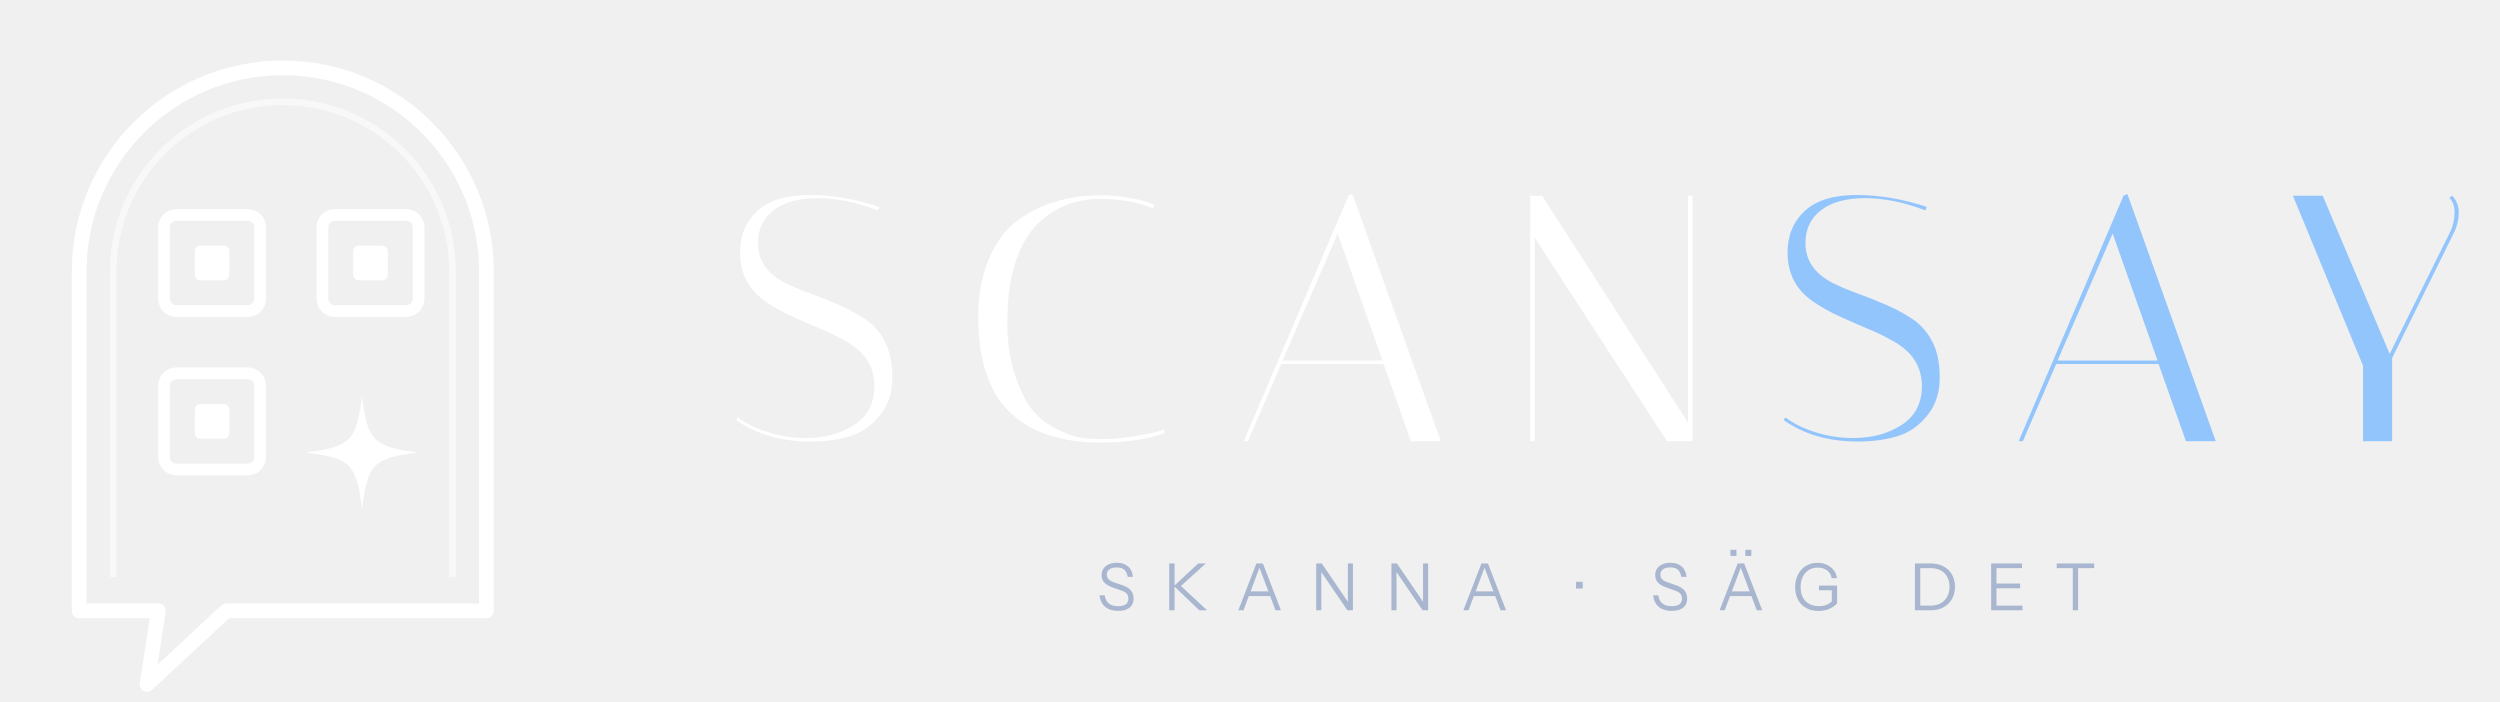
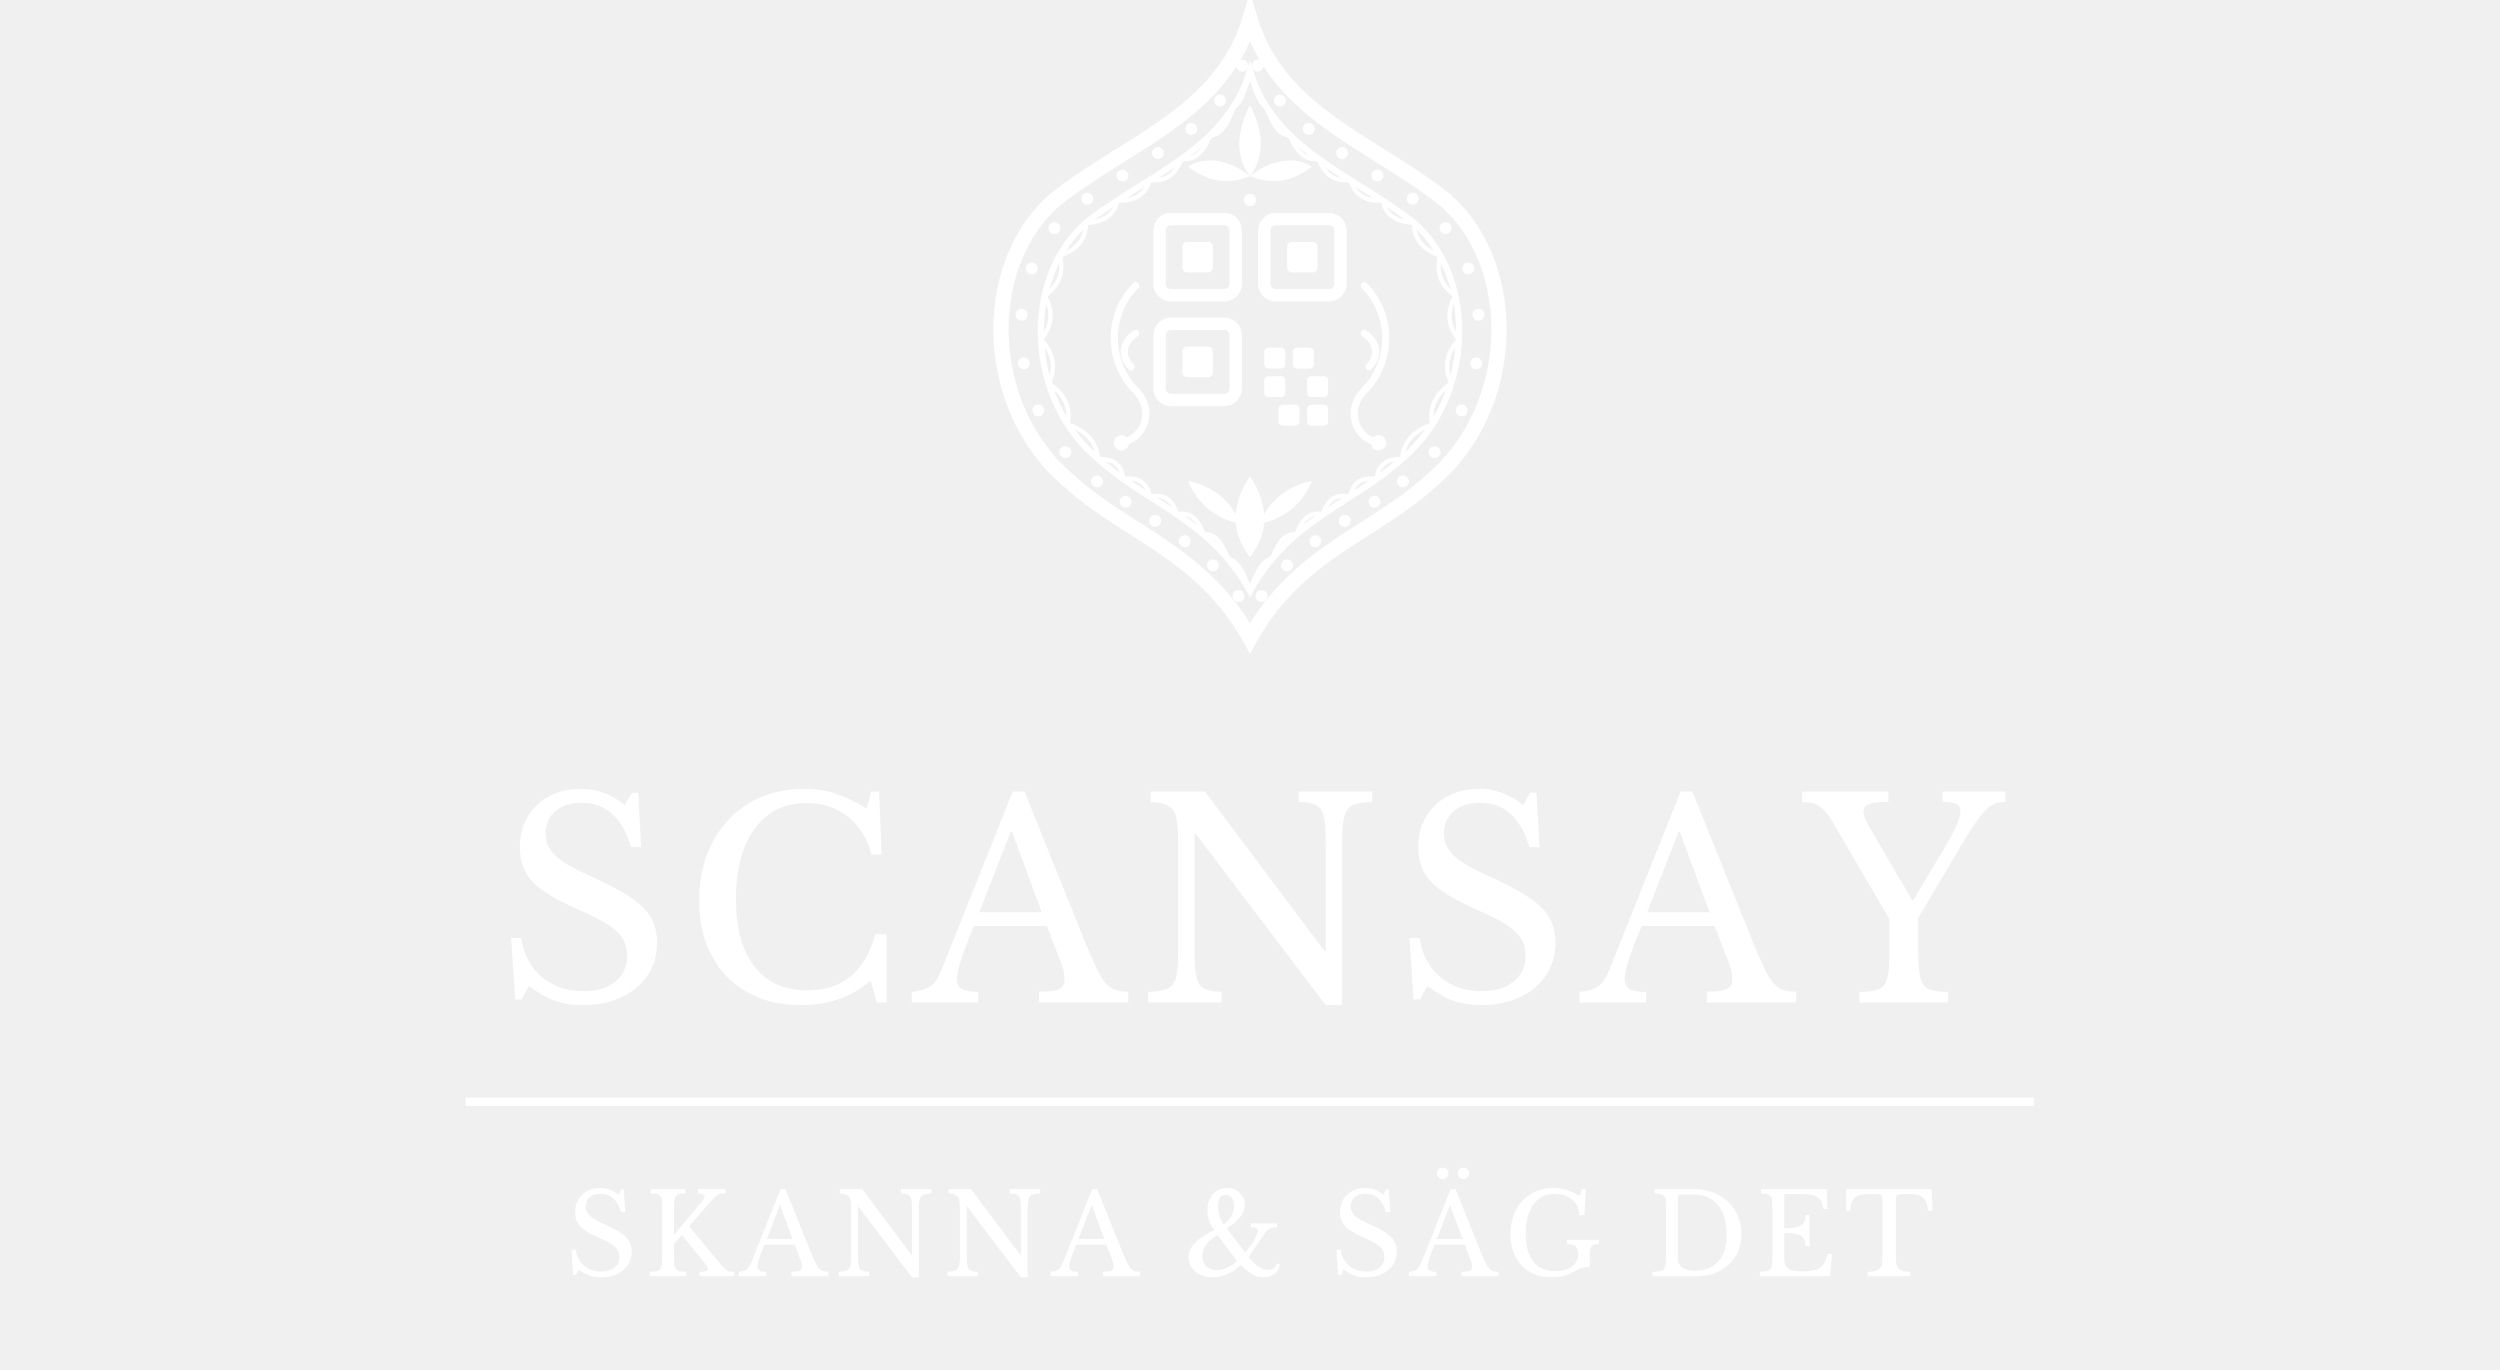
- <svg xmlns="http://www.w3.org/2000/svg" viewBox="0 0 442 124" width="442" height="124">
-   <defs>
-     <linearGradient id="sg" x1="0" y1="0" x2="1" y2="1">
-       <stop offset="0" stop-color="#3B82F6" />
-       <stop offset="1" stop-color="#1D4ED8" />
-     </linearGradient>
-   </defs>
-   <g>
-     <path d="M14 108 V48 A36 36 0 0 1 86 48 V108 H40 L26 121 L28 108 Z" fill="none" stroke="#FFFFFF" stroke-width="2.6" stroke-linejoin="round" />
-     <path d="M20 102 V48 A30 30 0 0 1 80 48 V102" fill="none" stroke="#FFFFFF" stroke-width="1.17" opacity=".55" />
-     <rect x="29" y="38" width="17" height="17" rx="2.2" fill="none" stroke="#FFFFFF" stroke-width="2.08" />
-     <rect x="34.44" y="43.44" width="6.12" height="6.12" rx="1" fill="#FFFFFF" />
-     <rect x="57" y="38" width="17" height="17" rx="2.2" fill="none" stroke="#FFFFFF" stroke-width="2.08" />
-     <rect x="62.44" y="43.44" width="6.12" height="6.12" rx="1" fill="#FFFFFF" />
-     <rect x="29" y="66" width="17" height="17" rx="2.2" fill="none" stroke="#FFFFFF" stroke-width="2.08" />
-     <rect x="34.44" y="71.44" width="6.12" height="6.12" rx="1" fill="#FFFFFF" />
-     <path d="M64 70 C65 78 66 79 74 80 C66 81 65 82 64 90 C63 82 62 81 54 80 C62 79 63 78 64 70 Z" fill="#FFFFFF" />
+ <svg xmlns="http://www.w3.org/2000/svg" viewBox="0 0 420 230" width="420" height="230">
+   <g transform="translate(162.0 0) scale(0.8)">
+     <g fill="none" stroke="#FFFFFF">
+       <path d="M60.00 4.00 C66.00 24.00 86.00 30.00 101.00 42.00 C117.00 56.00 116.00 86.00 98.00 101.00 C86.00 112.00 70.00 116.00 60.00 134.00 C50.00 116.00 34.00 112.00 22.00 101.00 C4.00 86.00 3.00 56.00 19.00 42.00 C34.00 30.00 54.00 24.00 60.00 4.00 Z" stroke-width="3.2" />
+       <path d="M60.00 14.88 C65.04 31.68 81.84 36.72 94.44 46.80 C107.88 58.56 107.04 83.76 91.92 96.36 C81.84 105.60 68.40 108.96 60.00 124.08 C51.60 108.96 38.16 105.60 28.08 96.36 C12.96 83.76 12.12 58.56 25.56 46.80 C38.16 36.72 54.96 31.68 60.00 14.88 Z" stroke-width="1.3" />
+     </g>
+     <g fill="#FFFFFF">
+       <circle cx="61.64" cy="13.78" r="1.25" />
+       <circle cx="66.28" cy="21.11" r="1.25" />
+       <circle cx="72.34" cy="27.06" r="1.25" />
+       <circle cx="79.34" cy="32.14" r="1.25" />
+       <circle cx="86.78" cy="36.87" r="1.25" />
+       <circle cx="94.18" cy="41.74" r="1.25" />
+       <circle cx="101.07" cy="47.91" r="1.25" />
+       <circle cx="105.83" cy="56.37" r="1.25" />
+       <circle cx="107.97" cy="66.10" r="1.25" />
+       <circle cx="107.51" cy="76.31" r="1.25" />
+       <circle cx="104.45" cy="86.19" r="1.25" />
+       <circle cx="98.77" cy="94.96" r="1.25" />
+       <circle cx="92.13" cy="101.09" r="1.25" />
+       <circle cx="86.13" cy="105.36" r="1.25" />
+       <circle cx="79.91" cy="109.37" r="1.25" />
+       <circle cx="73.71" cy="113.65" r="1.25" />
+       <circle cx="67.79" cy="118.73" r="1.25" />
+       <circle cx="62.41" cy="125.16" r="1.25" />
+       <circle cx="57.59" cy="125.16" r="1.25" />
+       <circle cx="52.21" cy="118.73" r="1.25" />
+       <circle cx="46.29" cy="113.65" r="1.25" />
+       <circle cx="40.09" cy="109.37" r="1.25" />
+       <circle cx="33.87" cy="105.36" r="1.25" />
+       <circle cx="27.87" cy="101.09" r="1.25" />
+       <circle cx="21.23" cy="94.96" r="1.25" />
+       <circle cx="15.55" cy="86.19" r="1.25" />
+       <circle cx="12.49" cy="76.31" r="1.25" />
+       <circle cx="12.03" cy="66.10" r="1.25" />
+       <circle cx="14.17" cy="56.37" r="1.25" />
+       <circle cx="18.93" cy="47.91" r="1.25" />
+       <circle cx="25.82" cy="41.74" r="1.25" />
+       <circle cx="33.22" cy="36.87" r="1.25" />
+       <circle cx="40.66" cy="32.14" r="1.25" />
+       <circle cx="47.66" cy="27.06" r="1.25" />
+       <circle cx="53.72" cy="21.11" r="1.25" />
+       <circle cx="58.36" cy="13.78" r="1.25" />
+     </g>
+     <g fill="none" stroke="#FFFFFF" stroke-width=".9">
+       <path d="M60.00 14.88 Q61.61 21.83 63.43 22.38" />
+       <path d="M63.43 22.38 Q65.50 28.55 68.37 28.38" />
+       <path d="M68.37 28.38 Q70.52 33.96 74.39 33.36" />
+       <path d="M74.39 33.36 Q76.31 38.45 81.03 37.78" />
+       <path d="M81.03 37.78 Q82.51 42.48 87.86 42.10" />
+       <path d="M87.86 42.10 Q88.75 46.57 94.44 46.80" />
+       <path d="M94.44 46.80 Q94.44 51.86 99.97 53.68" />
+       <path d="M99.97 53.68 Q98.52 58.91 103.12 62.08" />
+       <path d="M103.12 62.08 Q100.33 67.06 103.89 71.27" />
+       <path d="M103.89 71.27 Q99.90 75.61 102.28 80.52" />
+       <path d="M102.28 80.52 Q97.24 83.86 98.29 89.13" />
+       <path d="M98.29 89.13 Q92.35 91.12 91.92 96.36" />
+       <path d="M91.92 96.36 Q86.91 96.32 86.64 100.57" />
+       <path d="M86.64 100.57 Q81.86 99.91 81.03 104.29" />
+       <path d="M81.03 104.29 Q76.68 103.33 75.33 108.02" />
+       <path d="M75.33 108.02 Q71.55 107.08 69.77 112.23" />
+       <path d="M69.77 112.23 Q66.65 111.67 64.58 117.42" />
+       <path d="M64.58 117.42 Q62.14 117.55 60.00 124.08" />
+       <path d="M60.00 124.08 Q57.86 117.55 55.42 117.42" />
+       <path d="M55.42 117.42 Q53.35 111.67 50.23 112.23" />
+       <path d="M50.23 112.23 Q48.45 107.08 44.67 108.02" />
+       <path d="M44.67 108.02 Q43.32 103.33 38.97 104.29" />
+       <path d="M38.97 104.29 Q38.14 99.91 33.36 100.57" />
+       <path d="M33.36 100.57 Q33.09 96.32 28.08 96.36" />
+       <path d="M28.08 96.36 Q27.65 91.12 21.71 89.13" />
+       <path d="M21.71 89.13 Q22.76 83.86 17.72 80.52" />
+       <path d="M17.72 80.52 Q20.10 75.61 16.11 71.27" />
+       <path d="M16.11 71.27 Q19.67 67.06 16.88 62.08" />
+       <path d="M16.88 62.08 Q21.48 58.91 20.03 53.68" />
+       <path d="M20.03 53.68 Q25.56 51.86 25.56 46.80" />
+       <path d="M25.56 46.80 Q31.25 46.57 32.14 42.10" />
+       <path d="M32.14 42.10 Q37.49 42.48 38.97 37.78" />
+       <path d="M38.97 37.78 Q43.69 38.45 45.62 33.36" />
+       <path d="M45.62 33.36 Q49.48 33.96 51.63 28.38" />
+       <path d="M51.63 28.38 Q54.50 28.55 56.57 22.38" />
+       <path d="M56.57 22.38 Q58.39 21.83 60.00 14.88" />
+     </g>
+     <g fill="none" stroke="#FFFFFF" stroke-width="1.5" stroke-linecap="round">
+       <path d="M36 60 C30 66 30 76 36 82 C40 86 38 92 33 93 M36 70 C33 72 33 75 35 77" />
+       <path d="M36 60 C30 66 30 76 36 82 C40 86 38 92 33 93 M36 70 C33 72 33 75 35 77" transform="translate(120 0) scale(-1 1)" />
+     </g>
+     <g fill="#FFFFFF">
+       <circle cx="33" cy="93" r="1.6" />
+       <circle cx="87" cy="93" r="1.6" />
+       <circle cx="60" cy="42" r="1.3" />
+     </g>
+     <path d="M60 22 C63 28 63 33 60 37 C57 33 57 28 60 22 Z" fill="#FFFFFF" />
+     <path d="M60 37 C55 33 50 33 47 35 C51 38 55 39 60 37 Z M60 37 C65 33 70 33 73 35 C69 38 65 39 60 37 Z" fill="#FFFFFF" />
+     <path d="M60 100 C56 106 56 112 60 117 C64 112 64 106 60 100 Z" fill="#FFFFFF" />
+     <path d="M47 101 C52 102 56 105 58 110 C53 109 49 106 47 101 Z M73 101 C68 102 64 105 62 110 C67 109 71 106 73 101 Z" fill="#FFFFFF" />
+     <rect x="41" y="46" width="16" height="16" rx="2.4" fill="none" stroke="#FFFFFF" stroke-width="2.6" />
+     <rect x="45.8" y="50.8" width="6.4" height="6.4" rx="1" fill="#FFFFFF" />
+     <rect x="63" y="46" width="16" height="16" rx="2.4" fill="none" stroke="#FFFFFF" stroke-width="2.6" />
+     <rect x="67.8" y="50.8" width="6.4" height="6.4" rx="1" fill="#FFFFFF" />
+     <rect x="41" y="68" width="16" height="16" rx="2.4" fill="none" stroke="#FFFFFF" stroke-width="2.6" />
+     <rect x="45.8" y="72.8" width="6.4" height="6.4" rx="1" fill="#FFFFFF" />
+     <rect x="63" y="73" width="4.4" height="4.4" rx=".9" fill="#FFFFFF" />
+     <rect x="69" y="73" width="4.4" height="4.4" rx=".9" fill="#FFFFFF" />
+     <rect x="63" y="79" width="4.4" height="4.4" rx=".9" fill="#FFFFFF" />
+     <rect x="72" y="85" width="4.4" height="4.4" rx=".9" fill="#FFFFFF" />
+     <rect x="66" y="85" width="4.4" height="4.4" rx=".9" fill="#FFFFFF" />
+     <rect x="72" y="79" width="4.4" height="4.4" rx=".9" fill="#FFFFFF" />
  </g>
-   <g transform="translate(128.00 78)">
-     <path d="M27.218 -40.796Q21.576 -42.966 16.585 -42.966Q11.594 -42.966 8.804 -40.858Q6.014 -38.75 6.014 -35.03Q6.014 -30.504 10.726 -28.024Q12.834 -26.97 15.345 -26.071Q17.856 -25.172 20.398 -24.056Q22.94 -22.94 25.048 -21.514Q27.156 -20.088 28.458 -17.577Q29.76 -15.066 29.76 -11.191Q29.76 -7.316 27.59 -4.588Q25.42 -1.86 22.351 -0.899Q19.282 0.062 15.19 0.062Q7.564 0.062 2.17 -3.72L2.48 -4.216Q4.526 -2.604 7.781 -1.581Q11.036 -0.558 14.446 -0.558Q19.468 -0.558 23.033 -2.883Q26.598 -5.208 26.598 -9.734Q26.598 -14.694 21.886 -17.484Q19.778 -18.724 17.267 -19.778Q14.756 -20.832 12.214 -21.979Q9.672 -23.126 7.564 -24.552Q2.852 -27.652 2.852 -33.356Q2.852 -37.882 5.89 -40.703Q8.928 -43.524 15.035 -43.524Q21.142 -43.524 27.466 -41.416Z M66.588 0.248Q54.994 0.248 49.414 -6.324Q47.43 -8.68 46.19 -12.586Q44.95 -16.492 44.95 -22.072Q44.95 -27.652 46.779 -32.085Q48.608 -36.518 51.77 -38.936Q57.908 -43.462 66.588 -43.462Q69.068 -43.462 71.424 -43.059Q73.78 -42.656 74.958 -42.222L76.074 -41.788L75.888 -41.168Q71.672 -42.842 66.588 -42.842Q60.016 -42.842 55.614 -38.564Q52.266 -35.402 50.902 -29.264Q50.096 -25.792 50.096 -20.77Q50.096 -15.748 51.522 -11.501Q52.948 -7.254 54.777 -5.208Q56.606 -3.162 59.21 -1.953Q61.814 -0.744 63.364 -0.558Q64.914 -0.372 67.115 -0.372Q69.316 -0.372 72.106 -0.806Q74.896 -1.24 76.322 -1.612L77.748 -2.046L77.934 -1.426Q73.222 0.248 66.588 0.248Z M92.628 0.0H91.884L110.422 -43.4L111.104 -43.71L126.728 0.0H121.458L116.622 -13.64H98.518ZM108.5 -36.704 98.766 -14.26H116.436Z M143.344 0.0H142.538V-43.4H144.646L170.438 -3.286V-43.4H171.244V0.0H166.718L143.344 -35.96Z" fill="#FFFFFF" />
-     <g transform="translate(185.19 0)">
-       <path d="M27.218 -40.796Q21.576 -42.966 16.585 -42.966Q11.594 -42.966 8.804 -40.858Q6.014 -38.75 6.014 -35.03Q6.014 -30.504 10.726 -28.024Q12.834 -26.97 15.345 -26.071Q17.856 -25.172 20.398 -24.056Q22.94 -22.94 25.048 -21.514Q27.156 -20.088 28.458 -17.577Q29.76 -15.066 29.76 -11.191Q29.76 -7.316 27.59 -4.588Q25.42 -1.86 22.351 -0.899Q19.282 0.062 15.19 0.062Q7.564 0.062 2.17 -3.72L2.48 -4.216Q4.526 -2.604 7.781 -1.581Q11.036 -0.558 14.446 -0.558Q19.468 -0.558 23.033 -2.883Q26.598 -5.208 26.598 -9.734Q26.598 -14.694 21.886 -17.484Q19.778 -18.724 17.267 -19.778Q14.756 -20.832 12.214 -21.979Q9.672 -23.126 7.564 -24.552Q2.852 -27.652 2.852 -33.356Q2.852 -37.882 5.89 -40.703Q8.928 -43.524 15.035 -43.524Q21.142 -43.524 27.466 -41.416Z M44.454 0.0H43.71L62.248 -43.4L62.93 -43.71L78.554 0.0H73.284L68.448 -13.64H50.344ZM60.326 -36.704 50.592 -14.26H68.262Z M120.342 -43.4Q121.52 -42.222 121.52 -40.362Q121.52 -38.812 120.838 -37.2L109.74 -14.694V0.0H104.594V-13.33L92.194 -43.4H97.464L109.306 -15.438L120.094 -37.2Q120.776 -38.75 120.776 -40.424Q120.776 -42.098 119.846 -43.028Z" fill="#93C5FD" />
-     </g>
+   <g transform="translate(83.2 168.4)">
+     <path d="M3.358 -0.506 2.668 -10.81H4.37Q5.014 -6.624 7.843 -4.255Q10.672 -1.886 14.812 -1.886Q18.216 -1.886 20.194 -3.519Q22.172 -5.152 22.172 -7.866Q22.172 -9.43 21.459 -10.649Q20.746 -11.868 18.998 -13.018Q17.25 -14.168 14.122 -15.502Q10.304 -17.204 8.119 -18.722Q5.934 -20.24 5.037 -22.011Q4.14 -23.782 4.14 -26.128Q4.14 -28.98 5.451 -31.188Q6.762 -33.396 9.085 -34.638Q11.408 -35.88 14.444 -35.88Q18.308 -35.88 21.758 -33.166L22.954 -35.236H24.012L24.518 -26.082H22.816Q21.712 -29.854 19.619 -31.694Q17.526 -33.534 14.582 -33.534Q11.776 -33.534 10.12 -32.131Q8.464 -30.728 8.464 -28.428Q8.464 -26.266 10.028 -24.725Q11.592 -23.184 15.502 -21.436Q20.056 -19.412 22.609 -17.71Q25.162 -16.008 26.174 -14.214Q27.186 -12.42 27.186 -9.982Q27.186 -6.9 25.599 -4.554Q24.012 -2.208 21.206 -0.874Q18.4 0.46 14.674 0.46Q12.052 0.46 9.959 -0.299Q7.866 -1.058 5.704 -2.76L4.416 -0.506Z M62.376 -32.568 63.204 -35.42H64.492L64.906 -24.84H63.204Q62.192 -28.842 59.294 -31.165Q56.396 -33.488 52.302 -33.488Q48.576 -33.488 45.931 -31.556Q43.286 -29.624 41.86 -26.013Q40.434 -22.402 40.434 -17.388Q40.434 -10.028 43.539 -6.026Q46.644 -2.024 52.44 -2.024Q61.318 -2.024 63.848 -11.454H65.734V0.0H64.124L63.066 -3.634Q58.236 0.46 51.382 0.46Q46.184 0.46 42.343 -1.702Q38.502 -3.864 36.386 -7.797Q34.27 -11.73 34.27 -17.112Q34.27 -22.678 36.501 -26.91Q38.732 -31.142 42.711 -33.511Q46.69 -35.88 51.888 -35.88Q54.648 -35.88 57.109 -35.098Q59.57 -34.316 62.376 -32.568Z M69.966 0.0V-1.748Q72.082 -1.978 73.14 -2.737Q74.198 -3.496 74.98 -5.474L86.94 -35.42H88.918L99.36 -9.476Q100.418 -6.9 101.2 -5.359Q101.982 -3.818 102.718 -3.059Q103.454 -2.3 104.305 -2.047Q105.156 -1.794 106.352 -1.794V0.0H91.356V-1.794Q93.794 -1.794 94.714 -2.254Q95.634 -2.714 95.634 -3.772Q95.634 -4.692 95.427 -5.497Q95.22 -6.302 94.576 -7.866L92.69 -12.834H80.408Q78.844 -9.062 78.2 -6.992Q77.556 -4.922 77.556 -4.002Q77.556 -2.714 78.407 -2.231Q79.258 -1.748 81.144 -1.748V0.0ZM81.328 -15.134H91.816L86.802 -28.704H86.618Z M139.518 0.46 117.668 -28.336H117.484V-8.694Q117.484 -5.658 117.806 -4.209Q118.128 -2.76 119.117 -2.3Q120.106 -1.84 122.038 -1.748V0.0H109.664V-1.748Q111.826 -1.84 112.907 -2.3Q113.988 -2.76 114.356 -4.14Q114.724 -5.52 114.724 -8.372V-27.048Q114.724 -29.67 114.402 -31.05Q114.08 -32.43 113.091 -33.005Q112.102 -33.58 110.124 -33.672V-35.42H119.232L139.334 -8.602H139.518V-26.726Q139.518 -29.762 139.196 -31.211Q138.874 -32.66 137.908 -33.143Q136.942 -33.626 134.964 -33.672V-35.42H147.338V-33.672Q145.176 -33.626 144.095 -33.143Q143.014 -32.66 142.646 -31.28Q142.278 -29.9 142.278 -27.048V0.46Z M154.284 -0.506 153.594 -10.81H155.296Q155.94 -6.624 158.769 -4.255Q161.598 -1.886 165.738 -1.886Q169.142 -1.886 171.12 -3.519Q173.098 -5.152 173.098 -7.866Q173.098 -9.43 172.385 -10.649Q171.672 -11.868 169.924 -13.018Q168.176 -14.168 165.048 -15.502Q161.23 -17.204 159.045 -18.722Q156.86 -20.24 155.963 -22.011Q155.066 -23.782 155.066 -26.128Q155.066 -28.98 156.377 -31.188Q157.688 -33.396 160.011 -34.638Q162.334 -35.88 165.37 -35.88Q169.234 -35.88 172.684 -33.166L173.88 -35.236H174.938L175.444 -26.082H173.742Q172.638 -29.854 170.545 -31.694Q168.452 -33.534 165.508 -33.534Q162.702 -33.534 161.046 -32.131Q159.39 -30.728 159.39 -28.428Q159.39 -26.266 160.954 -24.725Q162.518 -23.184 166.428 -21.436Q170.982 -19.412 173.535 -17.71Q176.088 -16.008 177.1 -14.214Q178.112 -12.42 178.112 -9.982Q178.112 -6.9 176.525 -4.554Q174.938 -2.208 172.132 -0.874Q169.326 0.46 165.6 0.46Q162.978 0.46 160.885 -0.299Q158.792 -1.058 156.63 -2.76L155.342 -0.506Z M182.16 0.0V-1.748Q184.276 -1.978 185.334 -2.737Q186.392 -3.496 187.174 -5.474L199.134 -35.42H201.112L211.554 -9.476Q212.612 -6.9 213.394 -5.359Q214.176 -3.818 214.912 -3.059Q215.648 -2.3 216.499 -2.047Q217.35 -1.794 218.546 -1.794V0.0H203.55V-1.794Q205.988 -1.794 206.908 -2.254Q207.828 -2.714 207.828 -3.772Q207.828 -4.692 207.621 -5.497Q207.414 -6.302 206.77 -7.866L204.884 -12.834H192.602Q191.038 -9.062 190.394 -6.992Q189.75 -4.922 189.75 -4.002Q189.75 -2.714 190.601 -2.231Q191.452 -1.748 193.338 -1.748V0.0ZM193.522 -15.134H204.01L198.996 -28.704H198.812Z M225.032 -29.716Q224.112 -31.326 223.33 -32.177Q222.548 -33.028 221.697 -33.35Q220.846 -33.672 219.558 -33.672V-35.42H234.048V-33.672Q231.794 -33.672 230.828 -33.327Q229.862 -32.982 229.862 -32.108Q229.862 -31.142 230.92 -29.348L238.05 -17.158H238.234L243.432 -25.898Q244.904 -28.336 245.525 -29.785Q246.146 -31.234 246.146 -32.108Q246.146 -32.982 245.479 -33.327Q244.812 -33.672 243.156 -33.672V-35.42H253.69V-33.672Q252.402 -33.672 251.413 -33.12Q250.424 -32.568 249.228 -30.935Q248.032 -29.302 246.146 -26.128L239.062 -14.168V-8.694Q239.062 -5.704 239.407 -4.209Q239.752 -2.714 240.81 -2.231Q241.868 -1.748 244.076 -1.748V0.0H229.172V-1.748Q231.38 -1.748 232.461 -2.231Q233.542 -2.714 233.887 -4.14Q234.232 -5.566 234.232 -8.372V-13.984Z" fill="#FFFFFF" />
  </g>
-   <g transform="translate(193.91 107.90)">
-     <path d="M3.795 0.103Q2.346 0.103 1.489 -0.61Q0.632 -1.323 0.483 -2.645H1.403Q1.53 -1.69 2.127 -1.208Q2.725 -0.725 3.784 -0.725Q4.681 -0.725 5.135 -1.064Q5.589 -1.403 5.589 -2.058Q5.589 -2.622 5.278 -2.955Q4.968 -3.289 4.312 -3.507L2.921 -3.99Q1.863 -4.359 1.357 -4.882Q0.851 -5.405 0.851 -6.21Q0.851 -6.877 1.184 -7.366Q1.518 -7.854 2.127 -8.13Q2.737 -8.406 3.542 -8.406Q4.784 -8.406 5.531 -7.757Q6.279 -7.107 6.394 -5.911H5.474Q5.324 -6.774 4.859 -7.176Q4.393 -7.579 3.519 -7.579Q2.691 -7.579 2.231 -7.245Q1.771 -6.912 1.771 -6.302Q1.771 -5.784 2.093 -5.474Q2.415 -5.163 3.094 -4.933L4.577 -4.416Q5.543 -4.082 6.026 -3.513Q6.509 -2.944 6.509 -2.07Q6.509 -1.035 5.802 -0.466Q5.095 0.103 3.795 0.103Z M12.811 0.0V-8.28H13.754V0.0ZM13.65 -4.301 17.951 -8.28H19.274L14.881 -4.301ZM18.136 0.0 13.627 -4.301H14.881L19.504 0.0Z M25.024 0.0 28.221 -8.28H29.049L25.933 0.0ZM31.602 0.0 28.485 -8.28H29.371L32.568 0.0ZM26.611 -3.346H30.935V-2.518H26.611Z M38.801 0.0V-8.28H39.778L44.528 -1.311L44.39 -1.288V-8.28H45.287V0.0H44.309L39.56 -6.969L39.698 -6.992V0.0Z M52.095 0.0V-8.28H53.072L57.822 -1.311L57.684 -1.288V-8.28H58.581V0.0H57.603L52.854 -6.969L52.992 -6.992V0.0Z M64.814 0.0 68.011 -8.28H68.839L65.722 0.0ZM71.392 0.0 68.275 -8.28H69.161L72.358 0.0ZM66.401 -3.346H70.725V-2.518H66.401Z M84.732 -3.853V-5.037H85.916V-3.853Z M101.671 0.103Q100.222 0.103 99.366 -0.61Q98.509 -1.323 98.359 -2.645H99.279Q99.406 -1.69 100.004 -1.208Q100.602 -0.725 101.66 -0.725Q102.557 -0.725 103.011 -1.064Q103.465 -1.403 103.465 -2.058Q103.465 -2.622 103.155 -2.955Q102.844 -3.289 102.189 -3.507L100.797 -3.99Q99.739 -4.359 99.233 -4.882Q98.727 -5.405 98.727 -6.21Q98.727 -6.877 99.061 -7.366Q99.394 -7.854 100.004 -8.13Q100.613 -8.406 101.418 -8.406Q102.66 -8.406 103.408 -7.757Q104.155 -7.107 104.27 -5.911H103.35Q103.201 -6.774 102.735 -7.176Q102.269 -7.579 101.395 -7.579Q100.567 -7.579 100.107 -7.245Q99.647 -6.912 99.647 -6.302Q99.647 -5.784 99.969 -5.474Q100.291 -5.163 100.97 -4.933L102.453 -4.416Q103.419 -4.082 103.902 -3.513Q104.385 -2.944 104.385 -2.07Q104.385 -1.035 103.678 -0.466Q102.971 0.103 101.671 0.103Z M110.112 0.0 113.309 -8.28H114.137L111.021 0.0ZM116.69 0.0 113.574 -8.28H114.459L117.656 0.0ZM111.699 -3.346H116.023V-2.518H111.699ZM114.666 -9.614V-10.695H115.724V-9.614ZM112.033 -9.614V-10.695H113.091V-9.614Z M127.615 0.115Q126.35 0.115 125.419 -0.402Q124.487 -0.92 123.981 -1.857Q123.475 -2.794 123.475 -4.071Q123.475 -5.348 123.976 -6.319Q124.476 -7.291 125.367 -7.843Q126.258 -8.395 127.42 -8.395Q128.328 -8.395 129.07 -8.05Q129.812 -7.705 130.289 -7.095Q130.766 -6.486 130.87 -5.681H129.927Q129.812 -6.532 129.139 -7.038Q128.466 -7.544 127.454 -7.544Q126.546 -7.544 125.867 -7.113Q125.189 -6.681 124.815 -5.911Q124.441 -5.141 124.441 -4.094Q124.441 -3.047 124.827 -2.294Q125.212 -1.541 125.942 -1.139Q126.672 -0.736 127.696 -0.736Q128.397 -0.736 128.95 -0.937Q129.501 -1.139 129.95 -1.564L130.893 -1.219Q130.26 -0.552 129.438 -0.219Q128.616 0.115 127.615 0.115ZM129.95 -1.219V-3.898L130.306 -3.542H127.684V-4.37H130.893V-1.219Z M145.21 0.0V-0.828H147.43Q148.465 -0.828 149.212 -1.248Q149.96 -1.667 150.362 -2.426Q150.765 -3.185 150.765 -4.186Q150.765 -5.175 150.362 -5.911Q149.96 -6.647 149.218 -7.05Q148.476 -7.452 147.43 -7.452H145.21V-8.28H147.43Q148.729 -8.28 149.695 -7.768Q150.661 -7.256 151.196 -6.331Q151.731 -5.405 151.731 -4.163Q151.731 -2.921 151.19 -1.984Q150.65 -1.046 149.69 -0.523Q148.729 0.0 147.441 0.0ZM144.647 0.0V-8.28H145.59V0.0Z M158.125 0.0V-8.28H159.068V0.0ZM158.608 0.0V-0.828H163.668V0.0ZM158.608 -3.898V-4.726H163.254V-3.898ZM158.608 -7.452V-8.28H163.576V-7.452Z M172.558 0.0V-7.452H169.717V-8.28H176.341V-7.452H173.5V0.0Z" fill="#A9B6CF" />
+   <rect x="78.2" y="184.4" width="263.5" height="1.4" fill="#FFFFFF" />
+   <g transform="translate(94.9 214.4)">
+     <path d="M1.387 -0.209 1.102 -4.465H1.805Q2.071 -2.736 3.239 -1.757Q4.408 -0.779 6.118 -0.779Q7.524 -0.779 8.341 -1.454Q9.158 -2.128 9.158 -3.249Q9.158 -3.895 8.863 -4.399Q8.569 -4.902 7.847 -5.377Q7.125 -5.852 5.833 -6.403Q4.256 -7.106 3.354 -7.733Q2.451 -8.36 2.08 -9.091Q1.71 -9.823 1.71 -10.792Q1.71 -11.97 2.252 -12.882Q2.793 -13.794 3.752 -14.307Q4.712 -14.82 5.966 -14.82Q7.562 -14.82 8.987 -13.699L9.481 -14.554H9.918L10.127 -10.773H9.424Q8.968 -12.331 8.104 -13.091Q7.239 -13.851 6.023 -13.851Q4.864 -13.851 4.18 -13.271Q3.496 -12.692 3.496 -11.742Q3.496 -10.849 4.142 -10.213Q4.788 -9.576 6.403 -8.854Q8.284 -8.018 9.338 -7.315Q10.393 -6.612 10.811 -5.871Q11.229 -5.13 11.229 -4.123Q11.229 -2.85 10.573 -1.881Q9.918 -0.912 8.759 -0.361Q7.6 0.19 6.061 0.19Q4.978 0.19 4.114 -0.123Q3.249 -0.437 2.356 -1.14L1.824 -0.209Z M18.335 -3.021Q18.335 -2.052 18.487 -1.558Q18.639 -1.064 19.085 -0.893Q19.532 -0.722 20.406 -0.722V0.0H14.25V-0.722Q15.143 -0.722 15.59 -0.893Q16.036 -1.064 16.188 -1.53Q16.34 -1.995 16.34 -2.888V-11.742Q16.34 -12.711 16.178 -13.177Q16.017 -13.642 15.608 -13.775Q15.2 -13.908 14.44 -13.908V-14.63H20.216V-13.908Q19.456 -13.908 19.047 -13.756Q18.639 -13.604 18.487 -13.11Q18.335 -12.616 18.335 -11.609V-6.916L23.085 -12.635Q23.465 -13.11 23.465 -13.376Q23.465 -13.908 22.382 -13.908V-14.63H26.961V-13.927Q26.467 -13.927 26.096 -13.832Q25.726 -13.737 25.355 -13.433Q24.985 -13.129 24.453 -12.502L20.881 -8.379L26.429 -1.71Q26.904 -1.159 27.322 -0.941Q27.74 -0.722 28.443 -0.722V0.0H22.61V-0.722Q23.351 -0.722 23.674 -0.845Q23.997 -0.969 23.997 -1.235Q23.997 -1.387 23.845 -1.672Q23.693 -1.957 23.351 -2.375L19.646 -6.935L18.335 -5.415Z M29.222 0.0V-0.722Q30.096 -0.817 30.533 -1.131Q30.97 -1.444 31.293 -2.261L36.233 -14.63H37.05L41.363 -3.914Q41.8 -2.85 42.123 -2.213Q42.446 -1.577 42.75 -1.264Q43.054 -0.95 43.406 -0.845Q43.757 -0.741 44.251 -0.741V0.0H38.057V-0.741Q39.064 -0.741 39.444 -0.931Q39.824 -1.121 39.824 -1.558Q39.824 -1.938 39.739 -2.27Q39.653 -2.603 39.387 -3.249L38.608 -5.301H33.535Q32.889 -3.743 32.623 -2.888Q32.357 -2.033 32.357 -1.653Q32.357 -1.121 32.709 -0.921Q33.06 -0.722 33.839 -0.722V0.0ZM33.915 -6.251H38.247L36.176 -11.856H36.1Z M58.33 0.19 49.305 -11.704H49.229V-3.591Q49.229 -2.337 49.362 -1.738Q49.495 -1.14 49.903 -0.95Q50.312 -0.76 51.11 -0.722V0.0H45.999V-0.722Q46.892 -0.76 47.338 -0.95Q47.785 -1.14 47.937 -1.71Q48.089 -2.28 48.089 -3.458V-11.172Q48.089 -12.255 47.956 -12.825Q47.823 -13.395 47.415 -13.633Q47.006 -13.87 46.189 -13.908V-14.63H49.951L58.254 -3.553H58.33V-11.039Q58.33 -12.293 58.197 -12.892Q58.064 -13.49 57.665 -13.689Q57.266 -13.889 56.449 -13.908V-14.63H61.56V-13.908Q60.667 -13.889 60.221 -13.689Q59.774 -13.49 59.622 -12.92Q59.47 -12.35 59.47 -11.172V0.19Z M76.608 0.19 67.583 -11.704H67.507V-3.591Q67.507 -2.337 67.64 -1.738Q67.773 -1.14 68.181 -0.95Q68.59 -0.76 69.388 -0.722V0.0H64.277V-0.722Q65.17 -0.76 65.617 -0.95Q66.063 -1.14 66.215 -1.71Q66.367 -2.28 66.367 -3.458V-11.172Q66.367 -12.255 66.234 -12.825Q66.101 -13.395 65.692 -13.633Q65.284 -13.87 64.467 -13.908V-14.63H68.229L76.532 -3.553H76.608V-11.039Q76.608 -12.293 76.475 -12.892Q76.342 -13.49 75.943 -13.689Q75.544 -13.889 74.727 -13.908V-14.63H79.838V-13.908Q78.945 -13.889 78.498 -13.689Q78.052 -13.49 77.9 -12.92Q77.748 -12.35 77.748 -11.172V0.19Z M81.586 0.0V-0.722Q82.46 -0.817 82.897 -1.131Q83.334 -1.444 83.657 -2.261L88.597 -14.63H89.414L93.727 -3.914Q94.164 -2.85 94.487 -2.213Q94.81 -1.577 95.114 -1.264Q95.418 -0.95 95.769 -0.845Q96.121 -0.741 96.615 -0.741V0.0H90.421V-0.741Q91.428 -0.741 91.808 -0.931Q92.188 -1.121 92.188 -1.558Q92.188 -1.938 92.102 -2.27Q92.017 -2.603 91.751 -3.249L90.972 -5.301H85.899Q85.253 -3.743 84.987 -2.888Q84.721 -2.033 84.721 -1.653Q84.721 -1.121 85.072 -0.921Q85.424 -0.722 86.203 -0.722V0.0ZM86.279 -6.251H90.611L88.54 -11.856H88.464Z M111.226 -7.98 114.304 -3.971Q115.235 -5.092 115.824 -6.118Q116.413 -7.144 116.413 -7.638Q116.413 -7.942 116.137 -8.075Q115.862 -8.208 115.254 -8.208V-8.873H119.624V-8.208Q118.807 -8.208 118.389 -8.008Q117.971 -7.809 117.572 -7.201L114.874 -3.249Q116.489 -1.045 118.256 -1.045Q118.75 -1.045 119.044 -1.264Q119.339 -1.482 119.643 -2.128L120.118 -1.995Q119.928 -0.95 119.196 -0.38Q118.465 0.19 117.306 0.19Q116.679 0.19 116.118 -0.009Q115.558 -0.209 114.94 -0.665Q114.323 -1.121 113.525 -1.9Q112.594 -0.912 111.34 -0.361Q110.086 0.19 108.794 0.19Q107.635 0.19 106.732 -0.247Q105.83 -0.684 105.307 -1.444Q104.785 -2.204 104.785 -3.173Q104.785 -4.465 105.82 -5.557Q106.856 -6.65 109.098 -7.752Q108.49 -8.645 108.214 -9.424Q107.939 -10.203 107.939 -11.058Q107.939 -12.179 108.357 -13.024Q108.775 -13.87 109.525 -14.345Q110.276 -14.82 111.245 -14.82Q112.537 -14.82 113.373 -14.022Q114.209 -13.224 114.209 -11.989Q114.209 -10.944 113.506 -10.003Q112.803 -9.063 111.226 -7.98ZM110.694 -8.702Q112.442 -10.07 112.442 -11.723Q112.442 -12.616 112.043 -13.139Q111.644 -13.661 110.979 -13.661Q109.725 -13.661 109.725 -11.742Q109.725 -10.089 110.694 -8.702ZM112.936 -2.527 109.611 -6.916Q108.414 -6.232 107.749 -5.311Q107.084 -4.389 107.084 -3.401Q107.084 -2.356 107.768 -1.681Q108.452 -1.007 109.497 -1.007Q110.276 -1.007 111.197 -1.415Q112.119 -1.824 112.936 -2.527Z M129.903 -0.209 129.618 -4.465H130.321Q130.587 -2.736 131.755 -1.757Q132.924 -0.779 134.634 -0.779Q136.04 -0.779 136.857 -1.454Q137.674 -2.128 137.674 -3.249Q137.674 -3.895 137.379 -4.399Q137.085 -4.902 136.363 -5.377Q135.641 -5.852 134.349 -6.403Q132.772 -7.106 131.869 -7.733Q130.967 -8.36 130.596 -9.091Q130.226 -9.823 130.226 -10.792Q130.226 -11.97 130.767 -12.882Q131.309 -13.794 132.268 -14.307Q133.228 -14.82 134.482 -14.82Q136.078 -14.82 137.503 -13.699L137.997 -14.554H138.434L138.643 -10.773H137.94Q137.484 -12.331 136.619 -13.091Q135.755 -13.851 134.539 -13.851Q133.38 -13.851 132.696 -13.271Q132.012 -12.692 132.012 -11.742Q132.012 -10.849 132.658 -10.213Q133.304 -9.576 134.919 -8.854Q136.8 -8.018 137.854 -7.315Q138.909 -6.612 139.327 -5.871Q139.745 -5.13 139.745 -4.123Q139.745 -2.85 139.089 -1.881Q138.434 -0.912 137.275 -0.361Q136.116 0.19 134.577 0.19Q133.494 0.19 132.63 -0.123Q131.765 -0.437 130.872 -1.14L130.34 -0.209Z M141.797 0.0V-0.722Q142.671 -0.817 143.108 -1.131Q143.545 -1.444 143.868 -2.261L148.808 -14.63H149.625L153.938 -3.914Q154.375 -2.85 154.698 -2.213Q155.021 -1.577 155.325 -1.264Q155.629 -0.95 155.981 -0.845Q156.332 -0.741 156.826 -0.741V0.0H150.632V-0.741Q151.639 -0.741 152.019 -0.931Q152.399 -1.121 152.399 -1.558Q152.399 -1.938 152.314 -2.27Q152.228 -2.603 151.962 -3.249L151.183 -5.301H146.11Q145.464 -3.743 145.198 -2.888Q144.932 -2.033 144.932 -1.653Q144.932 -1.121 145.284 -0.921Q145.635 -0.722 146.414 -0.722V0.0ZM146.49 -6.251H150.822L148.751 -11.856H148.675ZM146.528 -17.29Q146.528 -17.689 146.803 -17.965Q147.079 -18.24 147.478 -18.24Q147.896 -18.24 148.171 -17.965Q148.447 -17.689 148.447 -17.29Q148.447 -16.872 148.171 -16.596Q147.896 -16.321 147.478 -16.321Q147.079 -16.321 146.803 -16.596Q146.528 -16.872 146.528 -17.29ZM149.986 -17.29Q149.986 -17.689 150.262 -17.965Q150.537 -18.24 150.955 -18.24Q151.354 -18.24 151.63 -17.965Q151.905 -17.689 151.905 -17.29Q151.905 -16.872 151.63 -16.596Q151.354 -16.321 150.955 -16.321Q150.537 -16.321 150.262 -16.596Q149.986 -16.872 149.986 -17.29Z M165.851 0.19Q163.704 0.19 162.137 -0.703Q160.569 -1.596 159.714 -3.22Q158.859 -4.845 158.859 -7.068Q158.859 -9.367 159.78 -11.115Q160.702 -12.863 162.346 -13.841Q163.989 -14.82 166.136 -14.82Q167.276 -14.82 168.292 -14.497Q169.309 -14.174 170.468 -13.452L170.867 -14.63H171.532L171.285 -10.26H170.373Q170.373 -11.495 169.784 -12.284Q169.195 -13.072 168.264 -13.452Q167.333 -13.832 166.307 -13.832Q164.768 -13.832 163.675 -13.034Q162.583 -12.236 161.994 -10.744Q161.405 -9.253 161.405 -7.182Q161.405 -4.142 162.688 -2.489Q163.97 -0.836 166.364 -0.836Q167.599 -0.836 168.464 -1.216Q169.328 -1.596 169.784 -2.204Q170.24 -2.812 170.24 -3.515Q170.24 -4.636 169.793 -5.016Q169.347 -5.396 168.34 -5.396V-6.118H173.736V-5.396Q172.805 -5.396 172.492 -5.044Q172.178 -4.693 172.178 -3.705V-1.577Q171.703 -1.577 171.314 -1.51Q170.924 -1.444 170.459 -1.254Q169.993 -1.064 169.271 -0.646Q168.625 -0.285 167.742 -0.047Q166.858 0.19 165.851 0.19Z M182.704 0.0V-0.722Q183.673 -0.76 184.167 -0.921Q184.661 -1.083 184.822 -1.539Q184.984 -1.995 184.984 -2.888V-11.742Q184.984 -12.635 184.851 -13.082Q184.718 -13.528 184.31 -13.699Q183.901 -13.87 183.084 -13.908V-14.63H189.753Q191.463 -14.63 192.907 -14.069Q194.351 -13.509 195.415 -12.492Q196.479 -11.476 197.068 -10.089Q197.657 -8.702 197.657 -7.068Q197.657 -4.997 196.697 -3.401Q195.738 -1.805 194.047 -0.902Q192.356 0.0 190.133 0.0ZM187.302 -13.699Q186.979 -13.699 186.979 -13.376V-3.097Q186.979 -0.931 189.81 -0.931Q192.394 -0.931 193.791 -2.489Q195.187 -4.047 195.187 -7.03Q195.187 -9.139 194.522 -10.63Q193.857 -12.122 192.632 -12.91Q191.406 -13.699 189.715 -13.699Z M204.858 -13.49V-8.037Q206.226 -8.037 207.014 -8.265Q207.803 -8.493 208.126 -8.977Q208.449 -9.462 208.449 -10.222H209.114V-5.035H208.449Q208.449 -5.795 208.145 -6.289Q207.841 -6.783 207.062 -7.03Q206.283 -7.277 204.858 -7.277V-2.983Q204.858 -2.166 205.153 -1.691Q205.447 -1.216 206.131 -1.016Q206.815 -0.817 208.012 -0.817Q209.361 -0.817 210.168 -1.083Q210.976 -1.349 211.432 -1.986Q211.888 -2.622 212.135 -3.743H212.857L212.572 0.0H200.773V-0.722Q201.666 -0.76 202.113 -0.921Q202.559 -1.083 202.711 -1.539Q202.863 -1.995 202.863 -2.888V-11.742Q202.863 -12.635 202.73 -13.082Q202.597 -13.528 202.189 -13.699Q201.78 -13.87 200.963 -13.908V-14.63H211.945L212.116 -11.286H211.451Q211.299 -12.293 210.891 -12.844Q210.482 -13.395 209.684 -13.604Q208.886 -13.813 207.594 -13.813H205.181Q204.858 -13.813 204.858 -13.49Z M229.596 -14.63 229.786 -11.001H229.007Q228.931 -12.103 228.579 -12.711Q228.228 -13.319 227.544 -13.566Q226.86 -13.813 225.758 -13.813Q224.827 -13.813 224.362 -13.756Q223.896 -13.699 223.754 -13.575Q223.611 -13.452 223.611 -13.224V-3.059Q223.611 -2.242 223.772 -1.738Q223.934 -1.235 224.466 -0.997Q224.998 -0.76 226.062 -0.722V0.0H218.88V-0.722Q219.963 -0.76 220.486 -0.997Q221.008 -1.235 221.179 -1.738Q221.35 -2.242 221.35 -3.059V-13.224Q221.35 -13.452 221.217 -13.575Q221.084 -13.699 220.695 -13.756Q220.305 -13.813 219.488 -13.813Q218.747 -13.813 218.12 -13.746Q217.493 -13.68 217.018 -13.414Q216.543 -13.148 216.267 -12.578Q215.992 -12.008 215.954 -11.001H215.251V-14.63Z" fill="#FFFFFF" />
  </g>
</svg>
